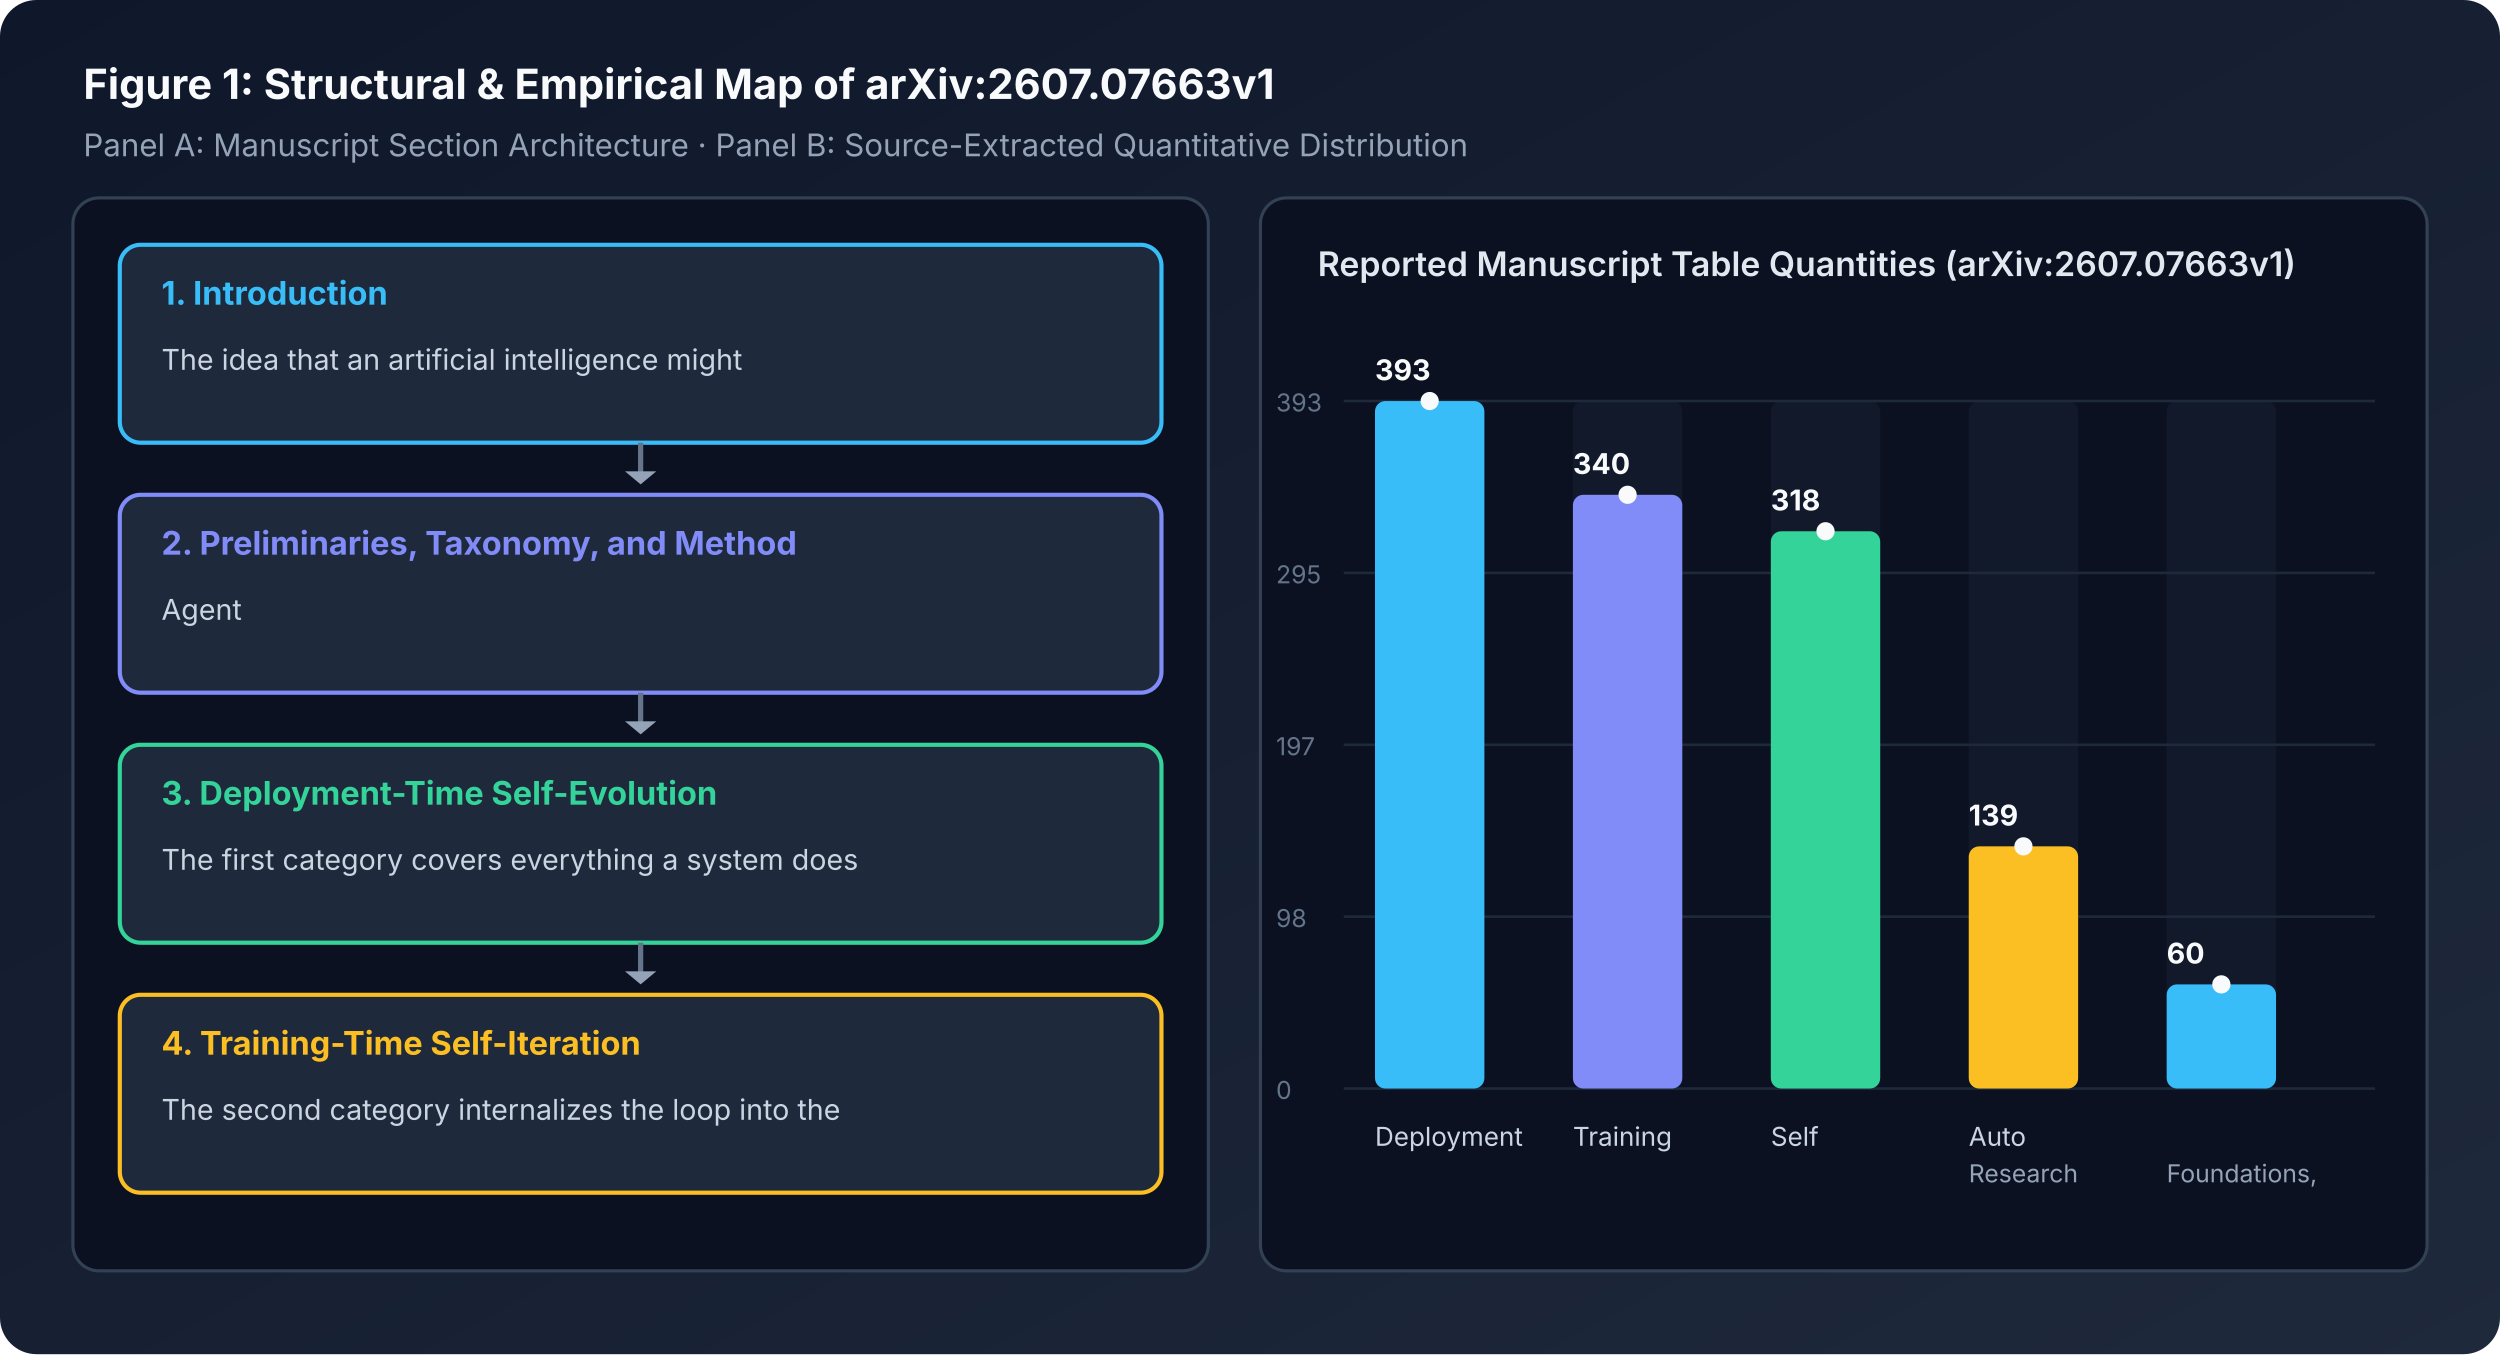
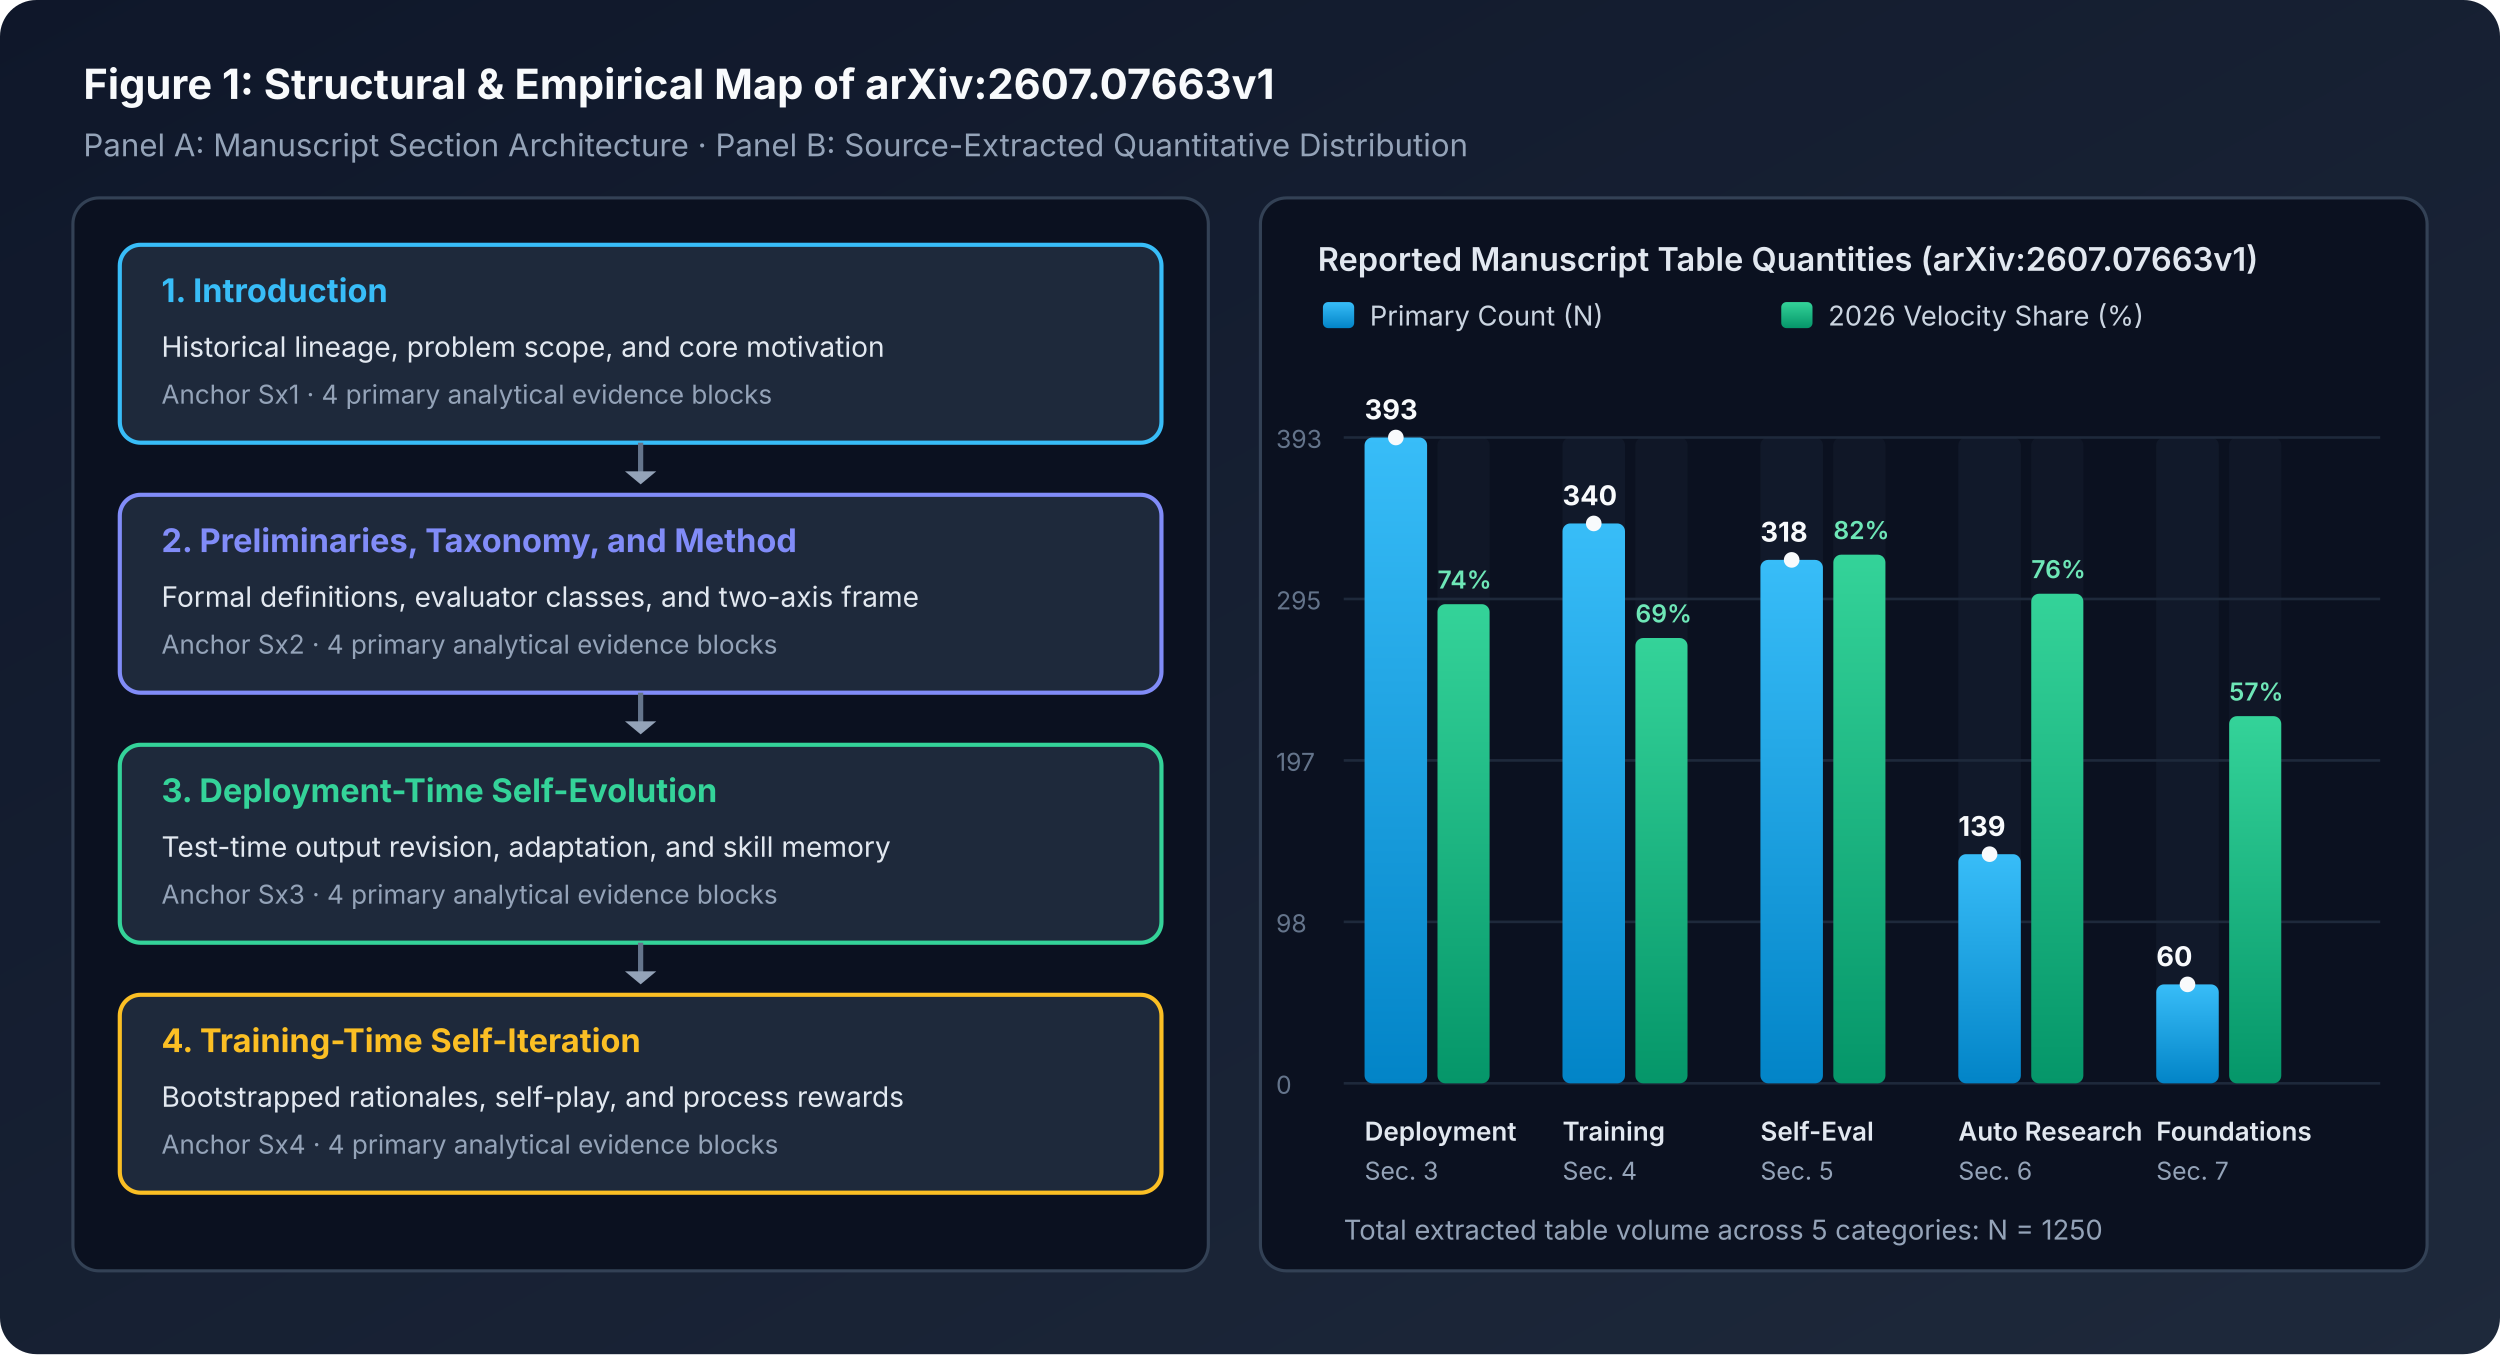
<svg xmlns="http://www.w3.org/2000/svg" viewBox="0 0 960 520" width="960" height="520" role="img">
  <defs>
    <linearGradient id="revBg" x1="0%" y1="0%" x2="100%" y2="100%">
      <stop offset="0%" stop-color="#0f172a" />
      <stop offset="100%" stop-color="#1e293b" />
+     </linearGradient>
+     <linearGradient id="barPri" x1="0%" y1="0%" x2="0%" y2="100%">
+       <stop offset="0%" stop-color="#38bdf8" />
+       <stop offset="100%" stop-color="#0284c7" />
+     </linearGradient>
+     <linearGradient id="barSec" x1="0%" y1="0%" x2="0%" y2="100%">
+       <stop offset="0%" stop-color="#34d399" />
+       <stop offset="100%" stop-color="#059669" />
    </linearGradient>
  </defs>
  <rect x="0" y="0" width="960" height="520" rx="14" fill="url(#revBg)" />
  <text x="32" y="38" fill="#f8fafc" font-family="Inter, system-ui, sans-serif" font-size="16" font-weight="700">Figure 1: Structural &amp; Empirical Map of arXiv:2607.07663v1</text>
  <text x="32" y="60" fill="#94a3b8" font-family="Inter, system-ui, sans-serif" font-size="12">Panel A: Manuscript Section Architecture   ·   Panel B: Source-Extracted Quantitative Distribution</text>
  <rect x="28" y="76" width="436" height="412" rx="10" fill="#0b1120" stroke="#334155" stroke-width="1.2" />
  <rect x="46" y="94" width="400" height="76" rx="8" fill="#1e293b" stroke="#38bdf8" stroke-width="1.6" />
-   <text x="62" y="117" fill="#38bdf8" font-family="Inter, system-ui, sans-serif" font-size="12.5" font-weight="700">1. Introduction</text>
-   <text x="62" y="142" fill="#cbd5e1" font-family="Inter, system-ui, sans-serif" font-size="11">The idea that an artificial intelligence might</text>
+   <text x="62" y="116" fill="#38bdf8" font-family="Inter, system-ui, sans-serif" font-size="12.5" font-weight="700">1. Introduction</text>
+   <text x="62" y="137" fill="#e2e8f0" font-family="Inter, system-ui, sans-serif" font-size="10.8">Historical lineage, problem scope, and core motivation</text>
+   <text x="62" y="155" fill="#94a3b8" font-family="Inter, system-ui, sans-serif" font-size="10">Anchor Sx1 · 4 primary analytical evidence blocks</text>
  <line x1="246" y1="170" x2="246" y2="182" stroke="#64748b" stroke-width="2" />
  <polygon points="240,181 252,181 246,186" fill="#94a3b8" />
  <rect x="46" y="190" width="400" height="76" rx="8" fill="#1e293b" stroke="#818cf8" stroke-width="1.6" />
-   <text x="62" y="213" fill="#818cf8" font-family="Inter, system-ui, sans-serif" font-size="12.5" font-weight="700">2. Preliminaries, Taxonomy, and Method</text>
-   <text x="62" y="238" fill="#cbd5e1" font-family="Inter, system-ui, sans-serif" font-size="11">Agent</text>
+   <text x="62" y="212" fill="#818cf8" font-family="Inter, system-ui, sans-serif" font-size="12.5" font-weight="700">2. Preliminaries, Taxonomy, and Method</text>
+   <text x="62" y="233" fill="#e2e8f0" font-family="Inter, system-ui, sans-serif" font-size="10.8">Formal definitions, evaluator classes, and two-axis frame</text>
+   <text x="62" y="251" fill="#94a3b8" font-family="Inter, system-ui, sans-serif" font-size="10">Anchor Sx2 · 4 primary analytical evidence blocks</text>
  <line x1="246" y1="266" x2="246" y2="278" stroke="#64748b" stroke-width="2" />
  <polygon points="240,277 252,277 246,282" fill="#94a3b8" />
  <rect x="46" y="286" width="400" height="76" rx="8" fill="#1e293b" stroke="#34d399" stroke-width="1.6" />
-   <text x="62" y="309" fill="#34d399" font-family="Inter, system-ui, sans-serif" font-size="12.5" font-weight="700">3. Deployment-Time Self-Evolution</text>
-   <text x="62" y="334" fill="#cbd5e1" font-family="Inter, system-ui, sans-serif" font-size="11">The first category covers everything a system does</text>
+   <text x="62" y="308" fill="#34d399" font-family="Inter, system-ui, sans-serif" font-size="12.5" font-weight="700">3. Deployment-Time Self-Evolution</text>
+   <text x="62" y="329" fill="#e2e8f0" font-family="Inter, system-ui, sans-serif" font-size="10.8">Test-time output revision, adaptation, and skill memory</text>
+   <text x="62" y="347" fill="#94a3b8" font-family="Inter, system-ui, sans-serif" font-size="10">Anchor Sx3 · 4 primary analytical evidence blocks</text>
  <line x1="246" y1="362" x2="246" y2="374" stroke="#64748b" stroke-width="2" />
  <polygon points="240,373 252,373 246,378" fill="#94a3b8" />
  <rect x="46" y="382" width="400" height="76" rx="8" fill="#1e293b" stroke="#fbbf24" stroke-width="1.6" />
-   <text x="62" y="405" fill="#fbbf24" font-family="Inter, system-ui, sans-serif" font-size="12.5" font-weight="700">4. Training-Time Self-Iteration</text>
-   <text x="62" y="430" fill="#cbd5e1" font-family="Inter, system-ui, sans-serif" font-size="11">The second category internalizes the loop into the</text>
+   <text x="62" y="404" fill="#fbbf24" font-family="Inter, system-ui, sans-serif" font-size="12.5" font-weight="700">4. Training-Time Self-Iteration</text>
+   <text x="62" y="425" fill="#e2e8f0" font-family="Inter, system-ui, sans-serif" font-size="10.8">Bootstrapped rationales, self-play, and process rewards</text>
+   <text x="62" y="443" fill="#94a3b8" font-family="Inter, system-ui, sans-serif" font-size="10">Anchor Sx4 · 4 primary analytical evidence blocks</text>
  <rect x="484" y="76" width="448" height="412" rx="10" fill="#0b1120" stroke="#334155" stroke-width="1.2" />
-   <text x="506" y="106" fill="#e2e8f0" font-family="Inter, system-ui, sans-serif" font-size="13" font-weight="600">Reported Manuscript Table Quantities (arXiv:2607.07663v1)</text>
-   <line x1="516" y1="418" x2="912" y2="418" stroke="#1e293b" stroke-width="1" />
-   <text x="490" y="422" fill="#64748b" font-family="Inter, system-ui, sans-serif" font-size="9.5">0</text>
-   <line x1="516" y1="352" x2="912" y2="352" stroke="#1e293b" stroke-width="1" />
-   <text x="490" y="356" fill="#64748b" font-family="Inter, system-ui, sans-serif" font-size="9.5">98</text>
-   <line x1="516" y1="286" x2="912" y2="286" stroke="#1e293b" stroke-width="1" />
-   <text x="490" y="290" fill="#64748b" font-family="Inter, system-ui, sans-serif" font-size="9.5">197</text>
-   <line x1="516" y1="220" x2="912" y2="220" stroke="#1e293b" stroke-width="1" />
-   <text x="490" y="224" fill="#64748b" font-family="Inter, system-ui, sans-serif" font-size="9.5">295</text>
-   <line x1="516" y1="154" x2="912" y2="154" stroke="#1e293b" stroke-width="1" />
-   <text x="490" y="158" fill="#64748b" font-family="Inter, system-ui, sans-serif" font-size="9.5">393</text>
-   <rect x="528" y="154" width="42" height="264" rx="4" fill="#1e293b" opacity="0.35" />
-   <rect x="528" y="154" width="42" height="264" rx="4" fill="#38bdf8" />
-   <circle cx="549" cy="154" r="3.5" fill="#f8fafc" />
-   <text x="528" y="146" fill="#f8fafc" font-family="Inter, system-ui, sans-serif" font-size="11" font-weight="700">393</text>
-   <text x="528" y="440" fill="#cbd5e1" font-family="Inter, system-ui, sans-serif" font-size="10">Deployment</text>
-   <rect x="604" y="154" width="42" height="264" rx="4" fill="#1e293b" opacity="0.35" />
-   <rect x="604" y="190" width="42" height="228" rx="4" fill="#818cf8" />
-   <circle cx="625" cy="190" r="3.5" fill="#f8fafc" />
-   <text x="604" y="182" fill="#f8fafc" font-family="Inter, system-ui, sans-serif" font-size="11" font-weight="700">340</text>
-   <text x="604" y="440" fill="#cbd5e1" font-family="Inter, system-ui, sans-serif" font-size="10">Training</text>
-   <rect x="680" y="154" width="42" height="264" rx="4" fill="#1e293b" opacity="0.35" />
-   <rect x="680" y="204" width="42" height="214" rx="4" fill="#34d399" />
-   <circle cx="701" cy="204" r="3.5" fill="#f8fafc" />
-   <text x="680" y="196" fill="#f8fafc" font-family="Inter, system-ui, sans-serif" font-size="11" font-weight="700">318</text>
-   <text x="680" y="440" fill="#cbd5e1" font-family="Inter, system-ui, sans-serif" font-size="10">Self</text>
-   <rect x="756" y="154" width="42" height="264" rx="4" fill="#1e293b" opacity="0.35" />
-   <rect x="756" y="325" width="42" height="93" rx="4" fill="#fbbf24" />
-   <circle cx="777" cy="325" r="3.5" fill="#f8fafc" />
-   <text x="756" y="317" fill="#f8fafc" font-family="Inter, system-ui, sans-serif" font-size="11" font-weight="700">139</text>
-   <text x="756" y="440" fill="#cbd5e1" font-family="Inter, system-ui, sans-serif" font-size="10">Auto</text>
-   <text x="756" y="454" fill="#94a3b8" font-family="Inter, system-ui, sans-serif" font-size="9.5">Research</text>
-   <rect x="832" y="154" width="42" height="264" rx="4" fill="#1e293b" opacity="0.35" />
-   <rect x="832" y="378" width="42" height="40" rx="4" fill="#38bdf8" />
-   <circle cx="853" cy="378" r="3.5" fill="#f8fafc" />
-   <text x="832" y="370" fill="#f8fafc" font-family="Inter, system-ui, sans-serif" font-size="11" font-weight="700">60</text>
-   <text x="832" y="440" fill="#cbd5e1" font-family="Inter, system-ui, sans-serif" font-size="10" />
-   <text x="832" y="454" fill="#94a3b8" font-family="Inter, system-ui, sans-serif" font-size="9.5">Foundations,</text>
+   <text x="506" y="104" fill="#e2e8f0" font-family="Inter, system-ui, sans-serif" font-size="12.5" font-weight="600">Reported Manuscript Table Quantities (arXiv:2607.07663v1)</text>
+   <rect x="508" y="116" width="12" height="10" rx="2" fill="url(#barPri)" />
+   <text x="526" y="125" fill="#cbd5e1" font-family="Inter, system-ui, sans-serif" font-size="10.5">Primary Count (N)</text>
+   <rect x="684" y="116" width="12" height="10" rx="2" fill="url(#barSec)" />
+   <text x="702" y="125" fill="#cbd5e1" font-family="Inter, system-ui, sans-serif" font-size="10.5">2026 Velocity Share (%)</text>
+   <line x1="516" y1="416" x2="914" y2="416" stroke="#1e293b" stroke-width="1" />
+   <text x="490" y="420" fill="#64748b" font-family="Inter, system-ui, sans-serif" font-size="9.5">0</text>
+   <line x1="516" y1="354" x2="914" y2="354" stroke="#1e293b" stroke-width="1" />
+   <text x="490" y="358" fill="#64748b" font-family="Inter, system-ui, sans-serif" font-size="9.5">98</text>
+   <line x1="516" y1="292" x2="914" y2="292" stroke="#1e293b" stroke-width="1" />
+   <text x="490" y="296" fill="#64748b" font-family="Inter, system-ui, sans-serif" font-size="9.5">197</text>
+   <line x1="516" y1="230" x2="914" y2="230" stroke="#1e293b" stroke-width="1" />
+   <text x="490" y="234" fill="#64748b" font-family="Inter, system-ui, sans-serif" font-size="9.5">295</text>
+   <line x1="516" y1="168" x2="914" y2="168" stroke="#1e293b" stroke-width="1" />
+   <text x="490" y="172" fill="#64748b" font-family="Inter, system-ui, sans-serif" font-size="9.5">393</text>
+   <rect x="524" y="168" width="24" height="248" rx="3" fill="#1e293b" opacity="0.35" />
+   <rect x="524" y="168" width="24" height="248" rx="3" fill="url(#barPri)" />
+   <circle cx="536" cy="168" r="3" fill="#f8fafc" />
+   <text x="524" y="161" fill="#f8fafc" font-family="Inter, system-ui, sans-serif" font-size="10.5" font-weight="700">393</text>
+   <text x="524" y="438" fill="#e2e8f0" font-family="Inter, system-ui, sans-serif" font-size="10" font-weight="600">Deployment</text>
+   <rect x="552" y="168" width="20" height="248" rx="3" fill="#1e293b" opacity="0.28" />
+   <rect x="552" y="232" width="20" height="184" rx="3" fill="url(#barSec)" />
+   <text x="552" y="226" fill="#6ee7b7" font-family="Inter, system-ui, sans-serif" font-size="9.5" font-weight="600">74%</text>
+   <text x="524" y="453" fill="#94a3b8" font-family="Inter, system-ui, sans-serif" font-size="9.5">Sec. 3</text>
+   <rect x="600" y="168" width="24" height="248" rx="3" fill="#1e293b" opacity="0.35" />
+   <rect x="600" y="201" width="24" height="215" rx="3" fill="url(#barPri)" />
+   <circle cx="612" cy="201" r="3" fill="#f8fafc" />
+   <text x="600" y="194" fill="#f8fafc" font-family="Inter, system-ui, sans-serif" font-size="10.5" font-weight="700">340</text>
+   <text x="600" y="438" fill="#e2e8f0" font-family="Inter, system-ui, sans-serif" font-size="10" font-weight="600">Training</text>
+   <rect x="628" y="168" width="20" height="248" rx="3" fill="#1e293b" opacity="0.28" />
+   <rect x="628" y="245" width="20" height="171" rx="3" fill="url(#barSec)" />
+   <text x="628" y="239" fill="#6ee7b7" font-family="Inter, system-ui, sans-serif" font-size="9.5" font-weight="600">69%</text>
+   <text x="600" y="453" fill="#94a3b8" font-family="Inter, system-ui, sans-serif" font-size="9.5">Sec. 4</text>
+   <rect x="676" y="168" width="24" height="248" rx="3" fill="#1e293b" opacity="0.35" />
+   <rect x="676" y="215" width="24" height="201" rx="3" fill="url(#barPri)" />
+   <circle cx="688" cy="215" r="3" fill="#f8fafc" />
+   <text x="676" y="208" fill="#f8fafc" font-family="Inter, system-ui, sans-serif" font-size="10.5" font-weight="700">318</text>
+   <text x="676" y="438" fill="#e2e8f0" font-family="Inter, system-ui, sans-serif" font-size="10" font-weight="600">Self-Eval</text>
+   <rect x="704" y="168" width="20" height="248" rx="3" fill="#1e293b" opacity="0.28" />
+   <rect x="704" y="213" width="20" height="203" rx="3" fill="url(#barSec)" />
+   <text x="704" y="207" fill="#6ee7b7" font-family="Inter, system-ui, sans-serif" font-size="9.5" font-weight="600">82%</text>
+   <text x="676" y="453" fill="#94a3b8" font-family="Inter, system-ui, sans-serif" font-size="9.5">Sec. 5</text>
+   <rect x="752" y="168" width="24" height="248" rx="3" fill="#1e293b" opacity="0.35" />
+   <rect x="752" y="328" width="24" height="88" rx="3" fill="url(#barPri)" />
+   <circle cx="764" cy="328" r="3" fill="#f8fafc" />
+   <text x="752" y="321" fill="#f8fafc" font-family="Inter, system-ui, sans-serif" font-size="10.5" font-weight="700">139</text>
+   <text x="752" y="438" fill="#e2e8f0" font-family="Inter, system-ui, sans-serif" font-size="10" font-weight="600">Auto Research</text>
+   <rect x="780" y="168" width="20" height="248" rx="3" fill="#1e293b" opacity="0.28" />
+   <rect x="780" y="228" width="20" height="188" rx="3" fill="url(#barSec)" />
+   <text x="780" y="222" fill="#6ee7b7" font-family="Inter, system-ui, sans-serif" font-size="9.5" font-weight="600">76%</text>
+   <text x="752" y="453" fill="#94a3b8" font-family="Inter, system-ui, sans-serif" font-size="9.5">Sec. 6</text>
+   <rect x="828" y="168" width="24" height="248" rx="3" fill="#1e293b" opacity="0.35" />
+   <rect x="828" y="378" width="24" height="38" rx="3" fill="url(#barPri)" />
+   <circle cx="840" cy="378" r="3" fill="#f8fafc" />
+   <text x="828" y="371" fill="#f8fafc" font-family="Inter, system-ui, sans-serif" font-size="10.5" font-weight="700">60</text>
+   <text x="828" y="438" fill="#e2e8f0" font-family="Inter, system-ui, sans-serif" font-size="10" font-weight="600">Foundations</text>
+   <rect x="856" y="168" width="20" height="248" rx="3" fill="#1e293b" opacity="0.28" />
+   <rect x="856" y="275" width="20" height="141" rx="3" fill="url(#barSec)" />
+   <text x="856" y="269" fill="#6ee7b7" font-family="Inter, system-ui, sans-serif" font-size="9.5" font-weight="600">57%</text>
+   <text x="828" y="453" fill="#94a3b8" font-family="Inter, system-ui, sans-serif" font-size="9.5">Sec. 7</text>
+   <text x="516" y="476" fill="#94a3b8" font-family="Inter, system-ui, sans-serif" font-size="10.5">Total extracted table volume across 5 categories: N = 1250</text>
</svg>
